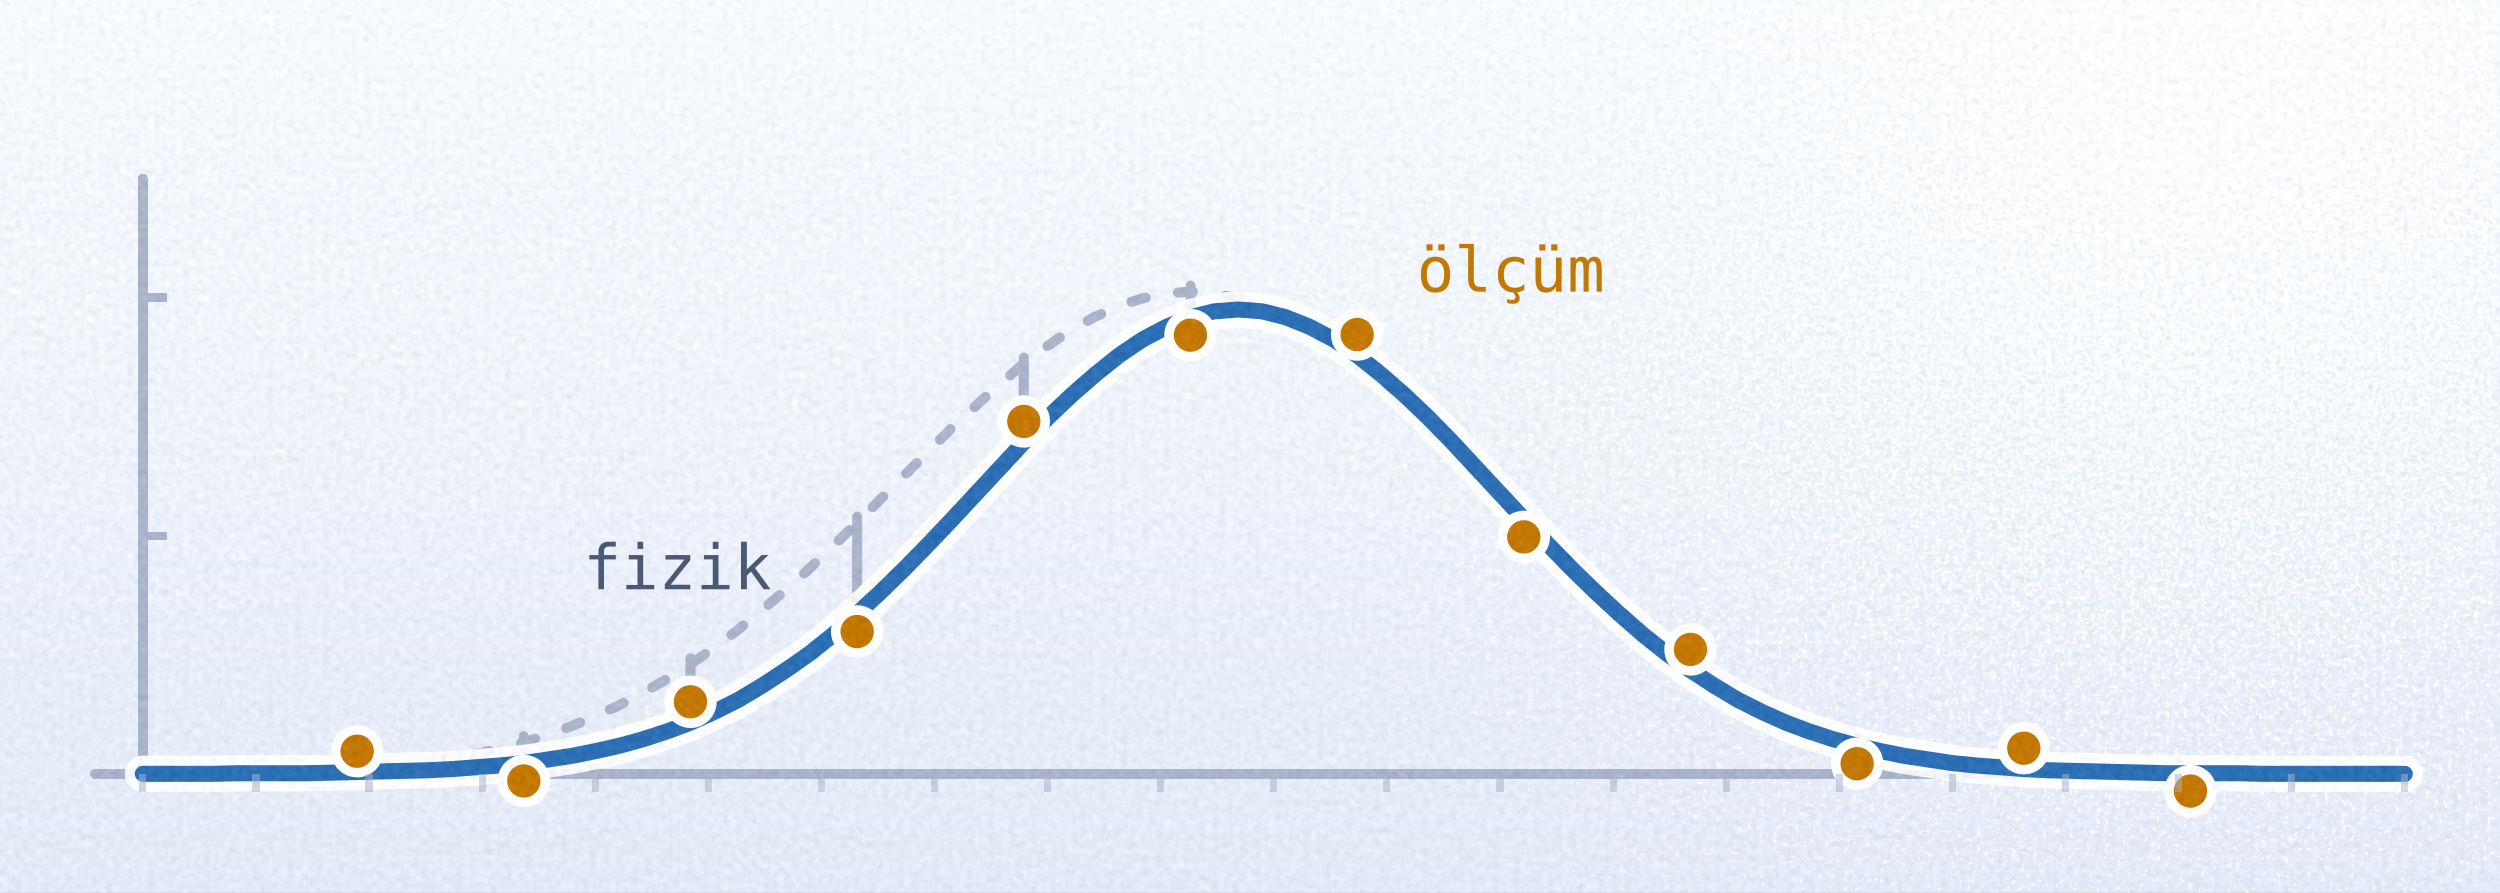
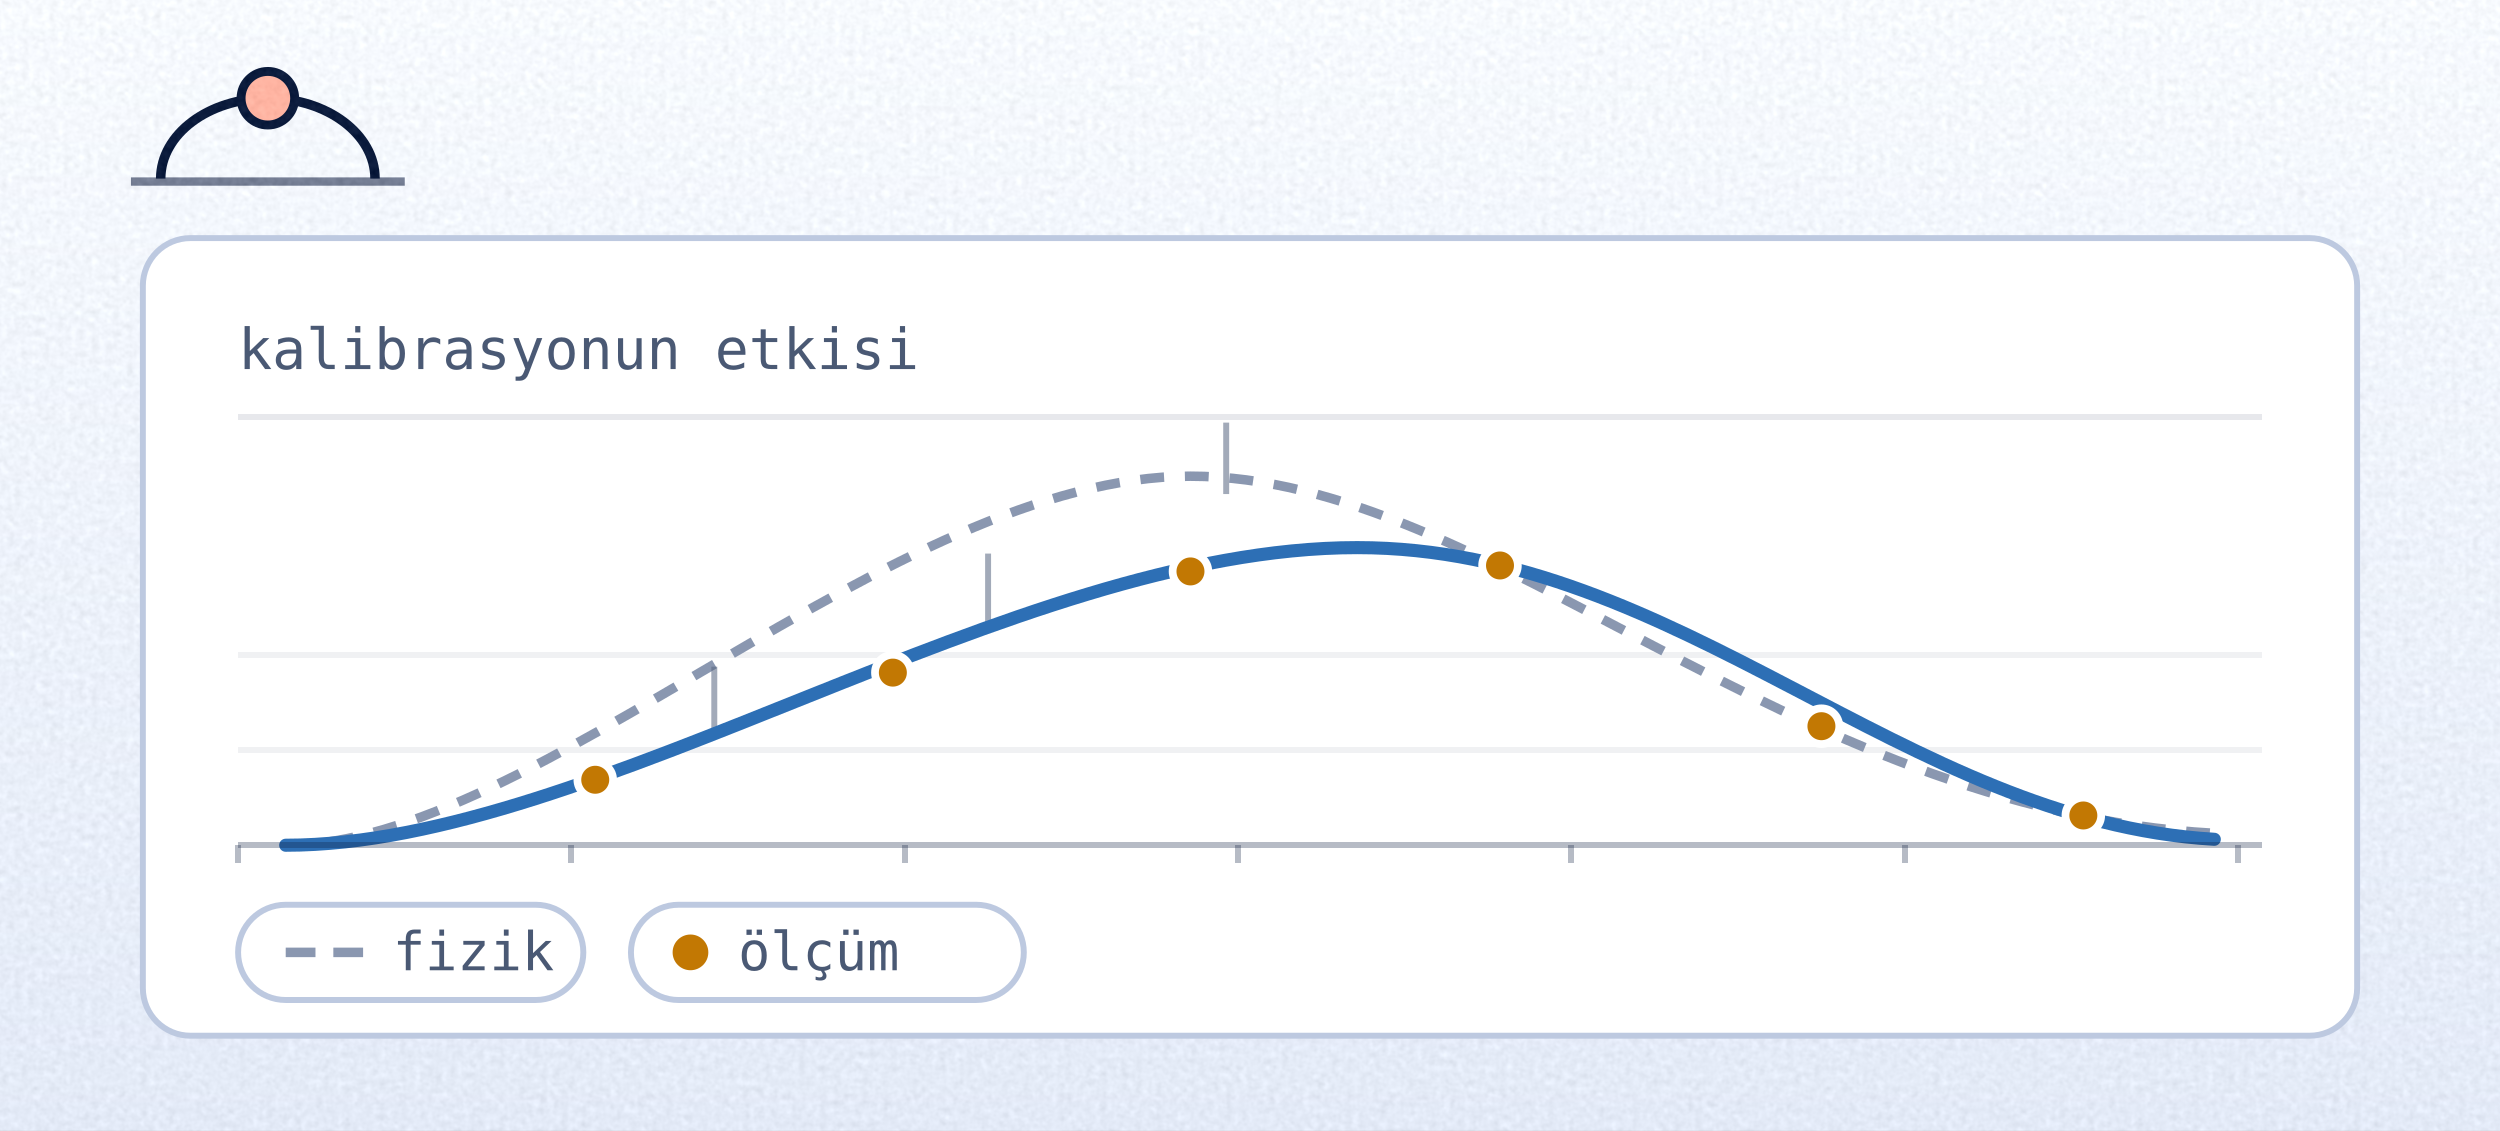
- <svg xmlns="http://www.w3.org/2000/svg" viewBox="0 0 420 150" preserveAspectRatio="xMidYMid slice" aria-hidden="true" focusable="false">
+ <svg xmlns="http://www.w3.org/2000/svg" viewBox="0 0 420 190" preserveAspectRatio="xMidYMid slice" aria-hidden="true" focusable="false">
+   <defs>
+     <filter id="s2-gr" x="0" y="0" width="100%" height="100%" color-interpolation-filters="sRGB">
+       <feTurbulence type="fractalNoise" baseFrequency="0.85" numOctaves="2" seed="3" result="t" />
+       <feColorMatrix in="t" type="matrix" values="0.333 0.333 0.333 0 0  0.333 0.333 0.333 0 0  0.333 0.333 0.333 0 0  0 0 0 0 1" result="gri" />
+       <feComposite in="SourceGraphic" in2="gri" operator="arithmetic" k1="0" k2="1" k3="0.16" k4="-0.080" result="k" />
+       <feComposite in="k" in2="SourceGraphic" operator="in" />
+     </filter>
+     <linearGradient id="s2-zm" x1="0" y1="0" x2="0" y2="1">
+       <stop offset="0" stop-color="#F7FAFE" />
+       <stop offset="1" stop-color="#E3EAF7" />
+     </linearGradient>
+   </defs>
  <g filter="url(#s2-gr)">
-     <defs>
-       <filter id="s2-gr" x="0" y="0" width="100%" height="100%" color-interpolation-filters="sRGB">
-         <feTurbulence type="fractalNoise" baseFrequency="0.85" numOctaves="2" seed="3" result="t" />
-         <feColorMatrix in="t" type="matrix" values="0.333 0.333 0.333 0 0  0.333 0.333 0.333 0 0  0.333 0.333 0.333 0 0  0 0 0 0 1" result="gri" />
-         <feComposite in="SourceGraphic" in2="gri" operator="arithmetic" k1="0" k2="1" k3="0.16" k4="-0.080" result="k" />
-         <feComposite in="k" in2="SourceGraphic" operator="in" />
-       </filter>
-       <linearGradient id="s2-zm" x1="0" y1="0" x2="0" y2="1">
-         <stop offset="0" stop-color="#F7FAFE" />
-         <stop offset="1" stop-color="#E3EAF7" />
-       </linearGradient>
-       <radialGradient id="s2-hg" gradientUnits="userSpaceOnUse" cx="370" cy="15" r="176">
-         <stop offset="0.000" stop-color="#fff" stop-opacity="1.000" />
-         <stop offset="0.125" stop-color="#fff" stop-opacity="0.829" />
-         <stop offset="0.250" stop-color="#fff" stop-opacity="0.668" />
-         <stop offset="0.375" stop-color="#fff" stop-opacity="0.518" />
-         <stop offset="0.500" stop-color="#fff" stop-opacity="0.379" />
-         <stop offset="0.625" stop-color="#fff" stop-opacity="0.253" />
-         <stop offset="0.750" stop-color="#fff" stop-opacity="0.144" />
-         <stop offset="0.875" stop-color="#fff" stop-opacity="0.054" />
-         <stop offset="1.000" stop-color="#fff" stop-opacity="0.000" />
-       </radialGradient>
-       <filter id="s2-hf" x="189.2" y="-165.4" width="360.8" height="360.8" filterUnits="userSpaceOnUse" color-interpolation-filters="sRGB">
-         <feGaussianBlur in="SourceAlpha" stdDeviation="0.4" result="b" />
-         <feTurbulence type="fractalNoise" baseFrequency="1.35" numOctaves="3" seed="17" result="t" />
-         <feColorMatrix in="t" type="matrix" values="0 0 0 0 0  0 0 0 0 0  0 0 0 0 0  2.2 0 0 0 -0.600" result="nA" />
-         <feComposite in="b" in2="nA" operator="arithmetic" k1="0" k2="1" k3="-1" k4="0.0" result="fark" />
-         <feComponentTransfer in="fark" result="e">
-           <feFuncA type="linear" slope="15" intercept="0" />
-         </feComponentTransfer>
-         <feFlood flood-color="#FFFFFF" />
-         <feComposite in2="e" operator="in" />
-       </filter>
-     </defs>
-     <rect vector-effect="non-scaling-stroke" width="420" height="150" fill="url(#s2-zm)" />
-     <circle vector-effect="non-scaling-stroke" cx="370" cy="15" r="176" fill="url(#s2-hg)" filter="url(#s2-hf)" opacity="0.73" />
-     <path vector-effect="non-scaling-stroke" d="M16 130H404" shape-rendering="crispEdges" stroke="#A9B4CA" stroke-width="1.7" stroke-linecap="round" />
-     <path vector-effect="non-scaling-stroke" d="M24 130V30" stroke="#A9B4CA" stroke-width="1.7" stroke-linecap="round" shape-rendering="crispEdges" />
-     <path vector-effect="non-scaling-stroke" d="M24 50h4M24 90h4" stroke="#A9B4CA" stroke-width="1.4" shape-rendering="crispEdges" />
-     <path vector-effect="non-scaling-stroke" d="M24,130.9 L28,130.8 L32,130.7 L36,130.7 L40,130.6 L44,130.4 L48,130.3 L52,130.1 L56,129.8 L60,129.5 L64,129.1 L68,128.7 L72,128.1 L76,127.4 L80,126.7 L84,125.7 L88,124.7 L92,123.4 L96,122 L100,120.3 L104,118.5 L108,116.4 L112,114.1 L116,111.6 L120,108.8 L124,105.8 L128,102.5 L132,99.1 L136,95.5 L140,91.7 L144,87.8 L148,83.8 L152,79.8 L156,75.8 L160,71.8 L164,68.1 L168,64.5 L172,61.1 L176,58.1 L180,55.4 L184,53.2 L188,51.4 L192,50.1 L196,49.3 L200,49 L204,49.3 L208,50.1 L212,51.4 L216,53.2 L220,55.4 L224,58.1 L228,61.1 L232,64.5 L236,68.1 L240,71.8 L244,75.8 L248,79.8 L252,83.8 L256,87.8 L260,91.7 L264,95.5 L268,99.1 L272,102.5 L276,105.8 L280,108.8 L284,111.6 L288,114.1 L292,116.4 L296,118.5 L300,120.3 L304,122 L308,123.4 L312,124.7 L316,125.7 L320,126.7 L324,127.4 L328,128.1 L332,128.7 L336,129.1 L340,129.5 L344,129.8 L348,130.1 L352,130.3 L356,130.4 L360,130.6 L364,130.7 L368,130.7 L372,130.8 L376,130.9 L380,130.9 L384,130.9 L388,130.9 L392,131 L396,131 L400,131 L404,131" fill="none" stroke="#A9B4CA" stroke-width="1.7" stroke-dasharray="2.5 5.5" stroke-linecap="round" />
-     <path vector-effect="non-scaling-stroke" d="M60,128.5V126.2" stroke="#A9B4CA" stroke-width="1.7" stroke-linecap="round" />
-     <path vector-effect="non-scaling-stroke" d="M88,123.7V131.2" stroke="#A9B4CA" stroke-width="1.7" stroke-linecap="round" />
-     <path vector-effect="non-scaling-stroke" d="M116,110.6V117.9" stroke="#A9B4CA" stroke-width="1.7" stroke-linecap="round" />
-     <path vector-effect="non-scaling-stroke" d="M144,86.8V106.1" stroke="#A9B4CA" stroke-width="1.7" stroke-linecap="round" />
-     <path vector-effect="non-scaling-stroke" d="M172,60.1V70.8" stroke="#A9B4CA" stroke-width="1.7" stroke-linecap="round" />
-     <path vector-effect="non-scaling-stroke" d="M200,48V56.3" stroke="#A9B4CA" stroke-width="1.7" stroke-linecap="round" />
-     <path vector-effect="non-scaling-stroke" d="M228,60.1V56.2" stroke="#A9B4CA" stroke-width="1.7" stroke-linecap="round" />
-     <path vector-effect="non-scaling-stroke" d="M256,86.8V90.2" stroke="#A9B4CA" stroke-width="1.7" stroke-linecap="round" />
-     <path vector-effect="non-scaling-stroke" d="M284,110.6V109.1" stroke="#A9B4CA" stroke-width="1.7" stroke-linecap="round" />
-     <path vector-effect="non-scaling-stroke" d="M312,123.7V128.3" stroke="#A9B4CA" stroke-width="1.7" stroke-linecap="round" />
-     <path vector-effect="non-scaling-stroke" d="M340,128.5V125.7" stroke="#A9B4CA" stroke-width="1.7" stroke-linecap="round" />
-     <path vector-effect="non-scaling-stroke" d="M368,129.7V132.9" stroke="#A9B4CA" stroke-width="1.7" stroke-linecap="round" />
-     <path vector-effect="non-scaling-stroke" d="M24,130 L28,130 L32,130 L36,130 L40,129.9 L44,129.9 L48,129.9 L52,129.9 L56,129.8 L60,129.7 L64,129.6 L68,129.5 L72,129.4 L76,129.2 L80,128.9 L84,128.6 L88,128.2 L92,127.6 L96,127 L100,126.2 L104,125.3 L108,124.2 L112,122.9 L116,121.4 L120,119.6 L124,117.6 L128,115.2 L132,112.6 L136,109.8 L140,106.6 L144,103.1 L148,99.4 L152,95.5 L156,91.4 L160,87.2 L164,82.9 L168,78.6 L172,74.3 L176,70.2 L180,66.4 L184,62.9 L188,59.7 L192,57 L196,54.9 L200,53.3 L204,52.3 L208,52 L212,52.3 L216,53.3 L220,54.9 L224,57 L228,59.7 L232,62.9 L236,66.4 L240,70.2 L244,74.3 L248,78.6 L252,82.9 L256,87.2 L260,91.4 L264,95.5 L268,99.4 L272,103.1 L276,106.6 L280,109.8 L284,112.6 L288,115.2 L292,117.6 L296,119.6 L300,121.4 L304,122.9 L308,124.2 L312,125.3 L316,126.2 L320,127 L324,127.6 L328,128.2 L332,128.6 L336,128.9 L340,129.2 L344,129.4 L348,129.5 L352,129.6 L356,129.7 L360,129.8 L364,129.9 L368,129.9 L372,129.9 L376,129.9 L380,130 L384,130 L388,130 L392,130 L396,130 L400,130 L404,130" fill="none" stroke="#fff" stroke-opacity="0.88" stroke-width="6.1" stroke-linecap="round" stroke-linejoin="round" />
-     <path vector-effect="non-scaling-stroke" d="M24,130 L28,130 L32,130 L36,130 L40,129.9 L44,129.9 L48,129.9 L52,129.9 L56,129.8 L60,129.7 L64,129.6 L68,129.5 L72,129.4 L76,129.2 L80,128.9 L84,128.6 L88,128.2 L92,127.6 L96,127 L100,126.2 L104,125.3 L108,124.2 L112,122.9 L116,121.4 L120,119.6 L124,117.6 L128,115.2 L132,112.6 L136,109.8 L140,106.6 L144,103.1 L148,99.4 L152,95.5 L156,91.4 L160,87.2 L164,82.9 L168,78.6 L172,74.3 L176,70.2 L180,66.4 L184,62.9 L188,59.7 L192,57 L196,54.9 L200,53.3 L204,52.3 L208,52 L212,52.3 L216,53.3 L220,54.9 L224,57 L228,59.7 L232,62.9 L236,66.4 L240,70.2 L244,74.3 L248,78.6 L252,82.9 L256,87.2 L260,91.4 L264,95.5 L268,99.4 L272,103.1 L276,106.6 L280,109.8 L284,112.6 L288,115.2 L292,117.6 L296,119.6 L300,121.4 L304,122.9 L308,124.2 L312,125.3 L316,126.2 L320,127 L324,127.6 L328,128.2 L332,128.6 L336,128.9 L340,129.2 L344,129.4 L348,129.5 L352,129.6 L356,129.7 L360,129.8 L364,129.9 L368,129.9 L372,129.9 L376,129.9 L380,130 L384,130 L388,130 L392,130 L396,130 L400,130 L404,130" fill="none" stroke="#2D6FB5" stroke-width="2.7" stroke-linecap="round" stroke-linejoin="round" />
-     <circle vector-effect="non-scaling-stroke" cx="60" cy="126.2" r="3.6" fill="#C27803" stroke="#fff" stroke-width="1.6" />
-     <circle vector-effect="non-scaling-stroke" cx="88" cy="131.2" r="3.6" fill="#C27803" stroke="#fff" stroke-width="1.6" />
-     <circle vector-effect="non-scaling-stroke" cx="116" cy="117.9" r="3.6" fill="#C27803" stroke="#fff" stroke-width="1.6" />
-     <circle vector-effect="non-scaling-stroke" cx="144" cy="106.1" r="3.6" fill="#C27803" stroke="#fff" stroke-width="1.6" />
-     <circle vector-effect="non-scaling-stroke" cx="172" cy="70.8" r="3.6" fill="#C27803" stroke="#fff" stroke-width="1.6" />
-     <circle vector-effect="non-scaling-stroke" cx="200" cy="56.3" r="3.6" fill="#C27803" stroke="#fff" stroke-width="1.6" />
-     <circle vector-effect="non-scaling-stroke" cx="228" cy="56.2" r="3.6" fill="#C27803" stroke="#fff" stroke-width="1.6" />
-     <circle vector-effect="non-scaling-stroke" cx="256" cy="90.2" r="3.6" fill="#C27803" stroke="#fff" stroke-width="1.6" />
-     <circle vector-effect="non-scaling-stroke" cx="284" cy="109.1" r="3.6" fill="#C27803" stroke="#fff" stroke-width="1.6" />
-     <circle vector-effect="non-scaling-stroke" cx="312" cy="128.3" r="3.6" fill="#C27803" stroke="#fff" stroke-width="1.6" />
-     <circle vector-effect="non-scaling-stroke" cx="340" cy="125.7" r="3.6" fill="#C27803" stroke="#fff" stroke-width="1.6" />
-     <circle vector-effect="non-scaling-stroke" cx="368" cy="132.9" r="3.6" fill="#C27803" stroke="#fff" stroke-width="1.6" />
-     <path vector-effect="non-scaling-stroke" d="M24 130v3M43 130v3M62 130v3M81 130v3M100 130v3M119 130v3M138 130v3M157 130v3M176 130v3M195 130v3M214 130v3M233 130v3M252 130v3M271 130v3M290 130v3M309 130v3M328 130v3M347 130v3M366 130v3M385 130v3M404 130v3" stroke="#A9B4CA" stroke-opacity=".55" stroke-width="1.2" shape-rendering="crispEdges" />
+     <rect width="420" height="190" fill="url(#s2-zm)" />
+     <path vector-effect="non-scaling-stroke" d="M22 30.5H68" stroke="#0B1B3C" stroke-width="1.4" stroke-opacity=".55" />
+     <path vector-effect="non-scaling-stroke" d="M27 30 A 18 13.5 0 0 1 63 30" fill="none" stroke="#0B1B3C" stroke-width="1.6" />
+     <circle vector-effect="non-scaling-stroke" cx="45" cy="16.5" r="4.5" fill="#FFB4A2" stroke="#0B1B3C" stroke-width="1.5" />
  </g>
-   <text x="98" y="99" font-family="IBM Plex Mono, ui-monospace, monospace" font-size="10.5" font-weight="500" fill="#4A5974">fizik</text>
-   <text x="238" y="49" font-family="IBM Plex Mono, ui-monospace, monospace" font-size="10.5" font-weight="500" fill="#C27803">ölçüm</text>
+   <rect x="24" y="40" width="372" height="134" rx="8" fill="#FFFFFF" stroke="#BDC9E0" />
+   <text x="40" y="62" font-family="IBM Plex Mono, ui-monospace, monospace" font-size="9.5" font-weight="500" fill="#4A5974">kalibrasyonun etkisi</text>
+   <path d="M40 70H380" stroke="#0B1B3C" stroke-opacity=".1" shape-rendering="crispEdges" />
+   <path d="M40 110H380M40 126H380" stroke="#0B1B3C" stroke-opacity=".06" shape-rendering="crispEdges" />
+   <path d="M48 142 C 90 142 150 80 200 80 C 250 80 300 136 372 140" fill="none" stroke="#8A97B0" stroke-width="1.6" stroke-dasharray="4 3.5" />
+   <path d="M120 124 V112" stroke="#56647F" stroke-width="1" stroke-opacity=".55" />
+   <path d="M166 105 V93" stroke="#56647F" stroke-width="1" stroke-opacity=".55" />
+   <path d="M206 83 V71" stroke="#56647F" stroke-width="1" stroke-opacity=".55" />
+   <path d="M48 142 C 100 142 170 92 228 92 C 282 92 320 138 372 141" fill="none" stroke="#2D6FB5" stroke-width="2.2" stroke-linecap="round" />
+   <circle cx="100" cy="131" r="3" fill="#C27803" stroke="#FFFFFF" stroke-width="1.3" />
+   <circle cx="150" cy="113" r="3" fill="#C27803" stroke="#FFFFFF" stroke-width="1.3" />
+   <circle cx="200" cy="96" r="3" fill="#C27803" stroke="#FFFFFF" stroke-width="1.3" />
+   <circle cx="252" cy="95" r="3" fill="#C27803" stroke="#FFFFFF" stroke-width="1.3" />
+   <circle cx="306" cy="122" r="3" fill="#C27803" stroke="#FFFFFF" stroke-width="1.3" />
+   <circle cx="350" cy="137" r="3" fill="#C27803" stroke="#FFFFFF" stroke-width="1.3" />
+   <path d="M40 142H380" stroke="#0B1B3C" stroke-opacity=".3" shape-rendering="crispEdges" />
+   <path d="M40 142v3M96 142v3M152 142v3M208 142v3M264 142v3M320 142v3M376 142v3" stroke="#0B1B3C" stroke-opacity=".3" shape-rendering="crispEdges" />
+   <rect x="40" y="152" width="58" height="16" rx="8" fill="none" stroke="#BDC9E0" />
+   <path d="M48 160h5M56 160h5" stroke="#8A97B0" stroke-width="1.6" />
+   <text x="66" y="163" font-family="IBM Plex Mono, ui-monospace, monospace" font-size="9" fill="#4A5974">fizik</text>
+   <rect x="106" y="152" width="66" height="16" rx="8" fill="none" stroke="#BDC9E0" />
+   <circle cx="116" cy="160" r="3" fill="#C27803" />
+   <text x="124" y="163" font-family="IBM Plex Mono, ui-monospace, monospace" font-size="9" fill="#4A5974">ölçüm</text>
</svg>
